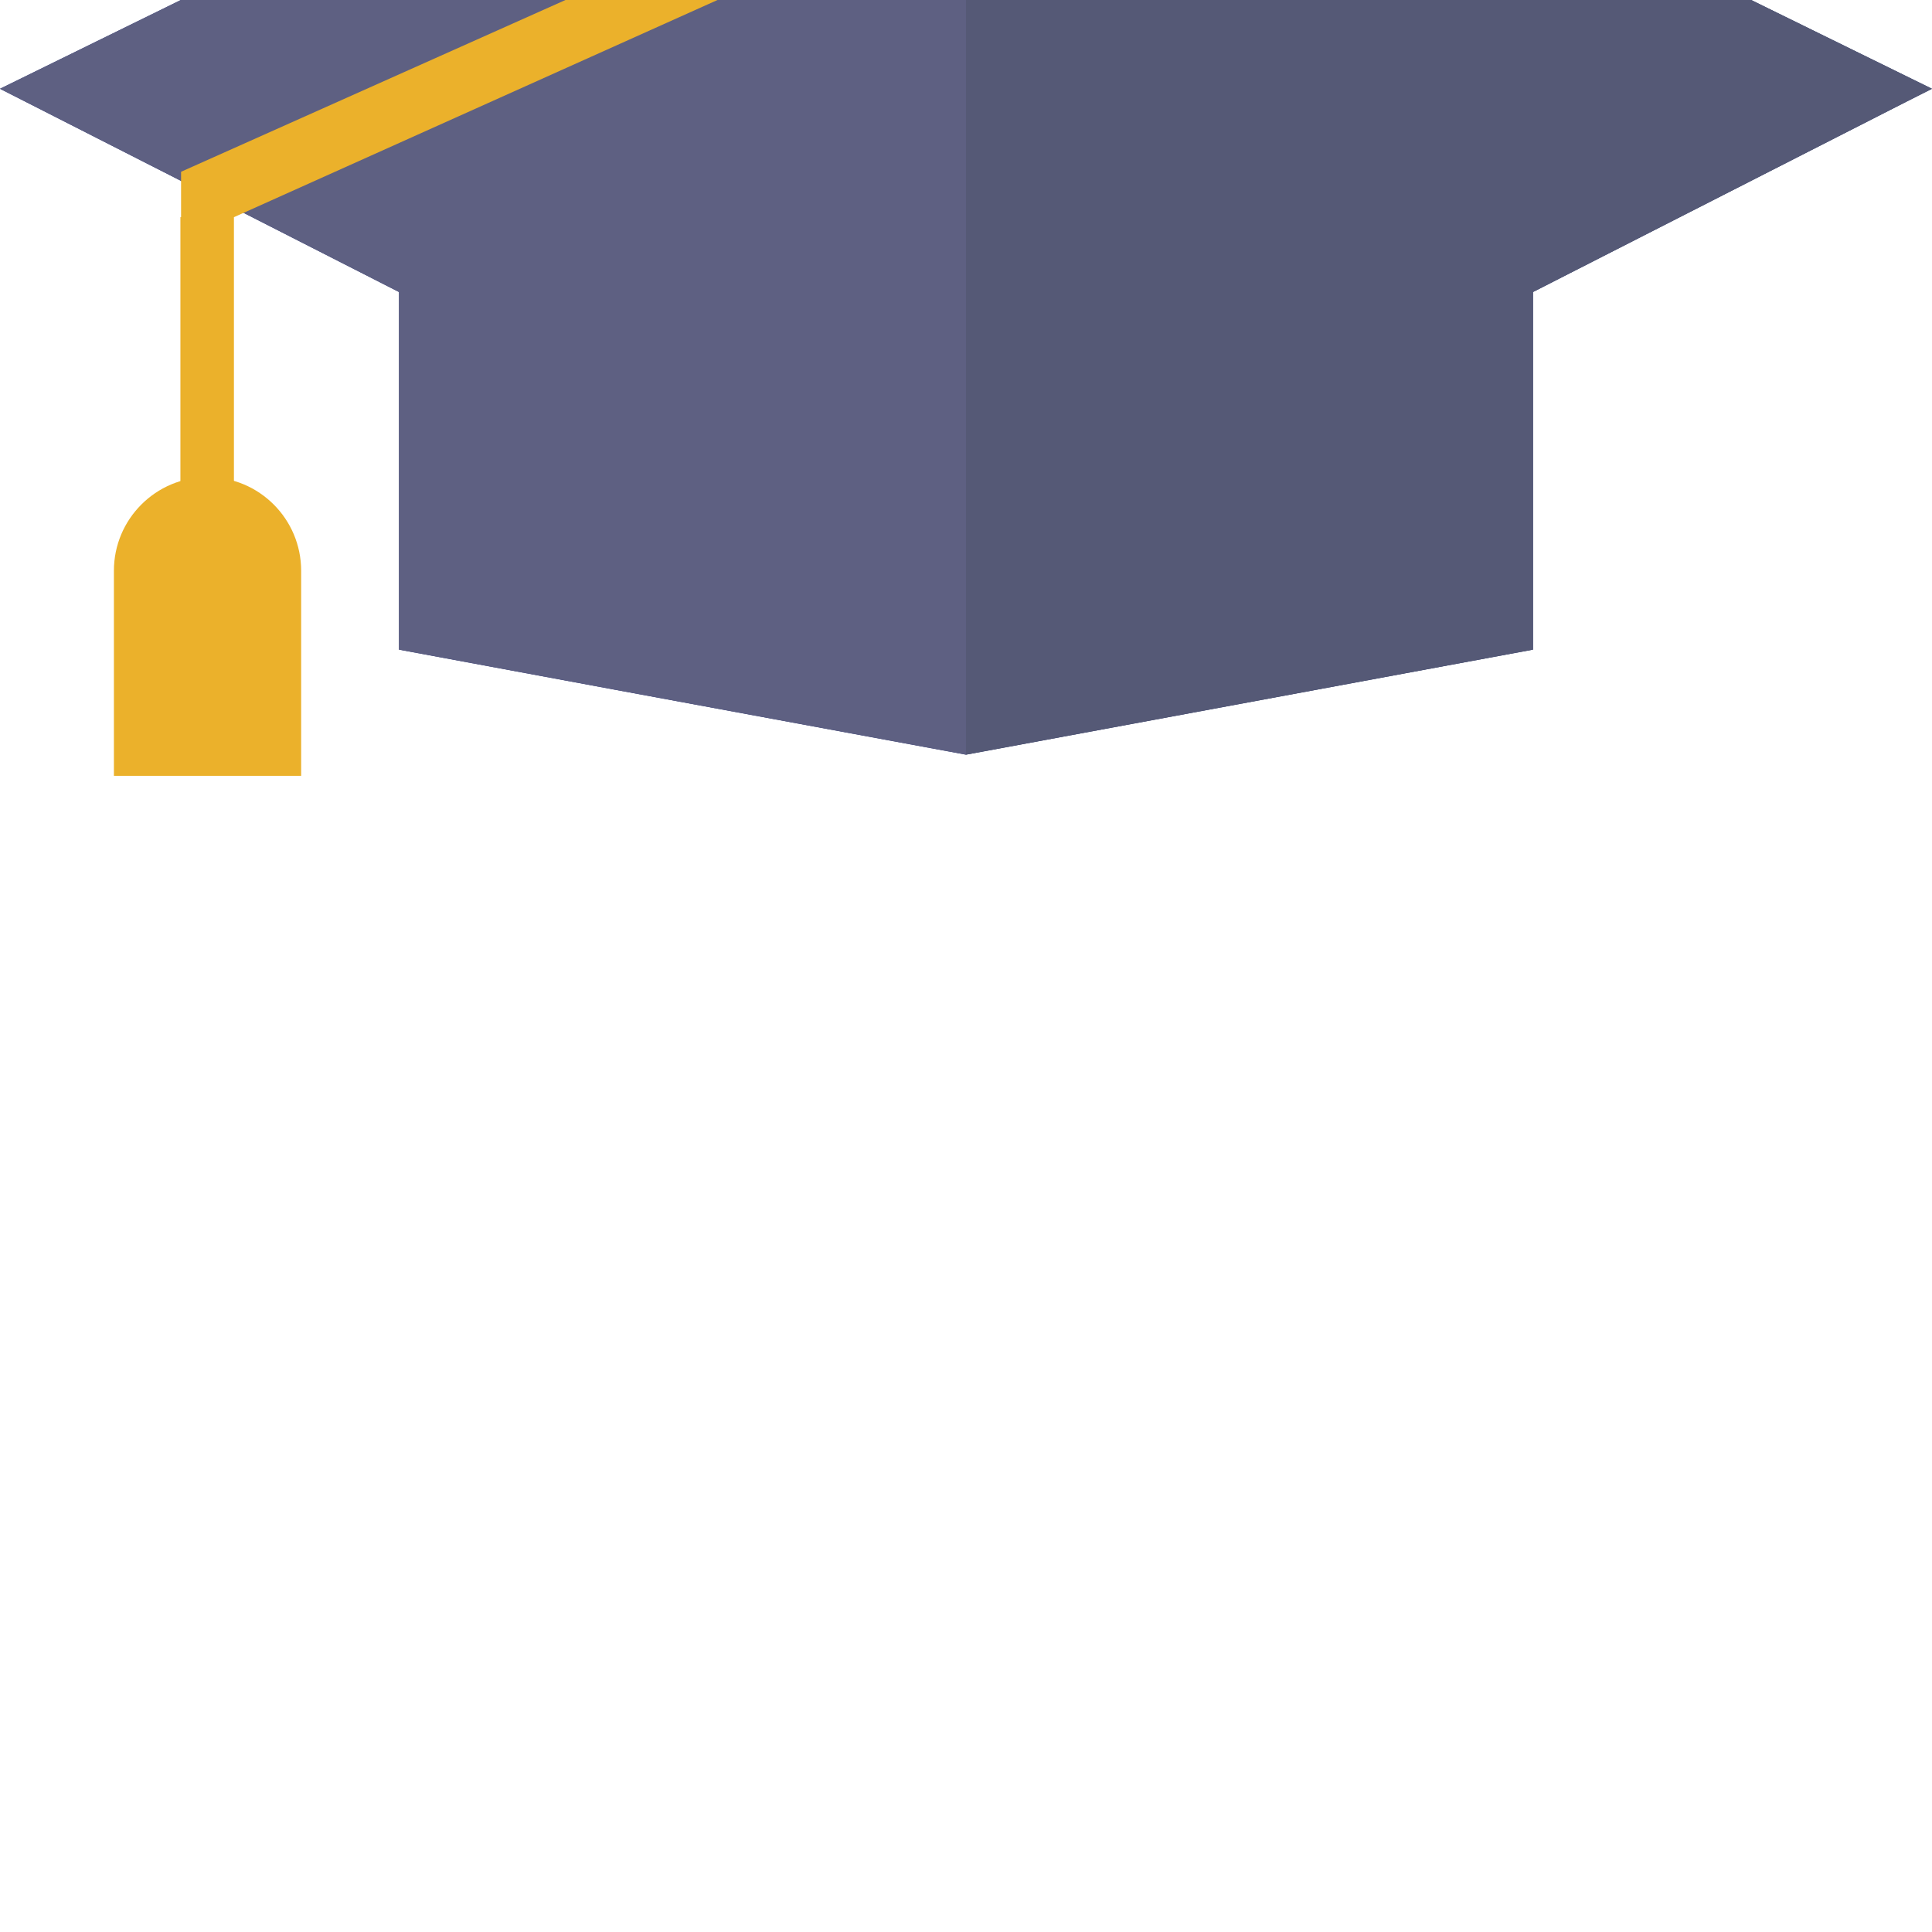
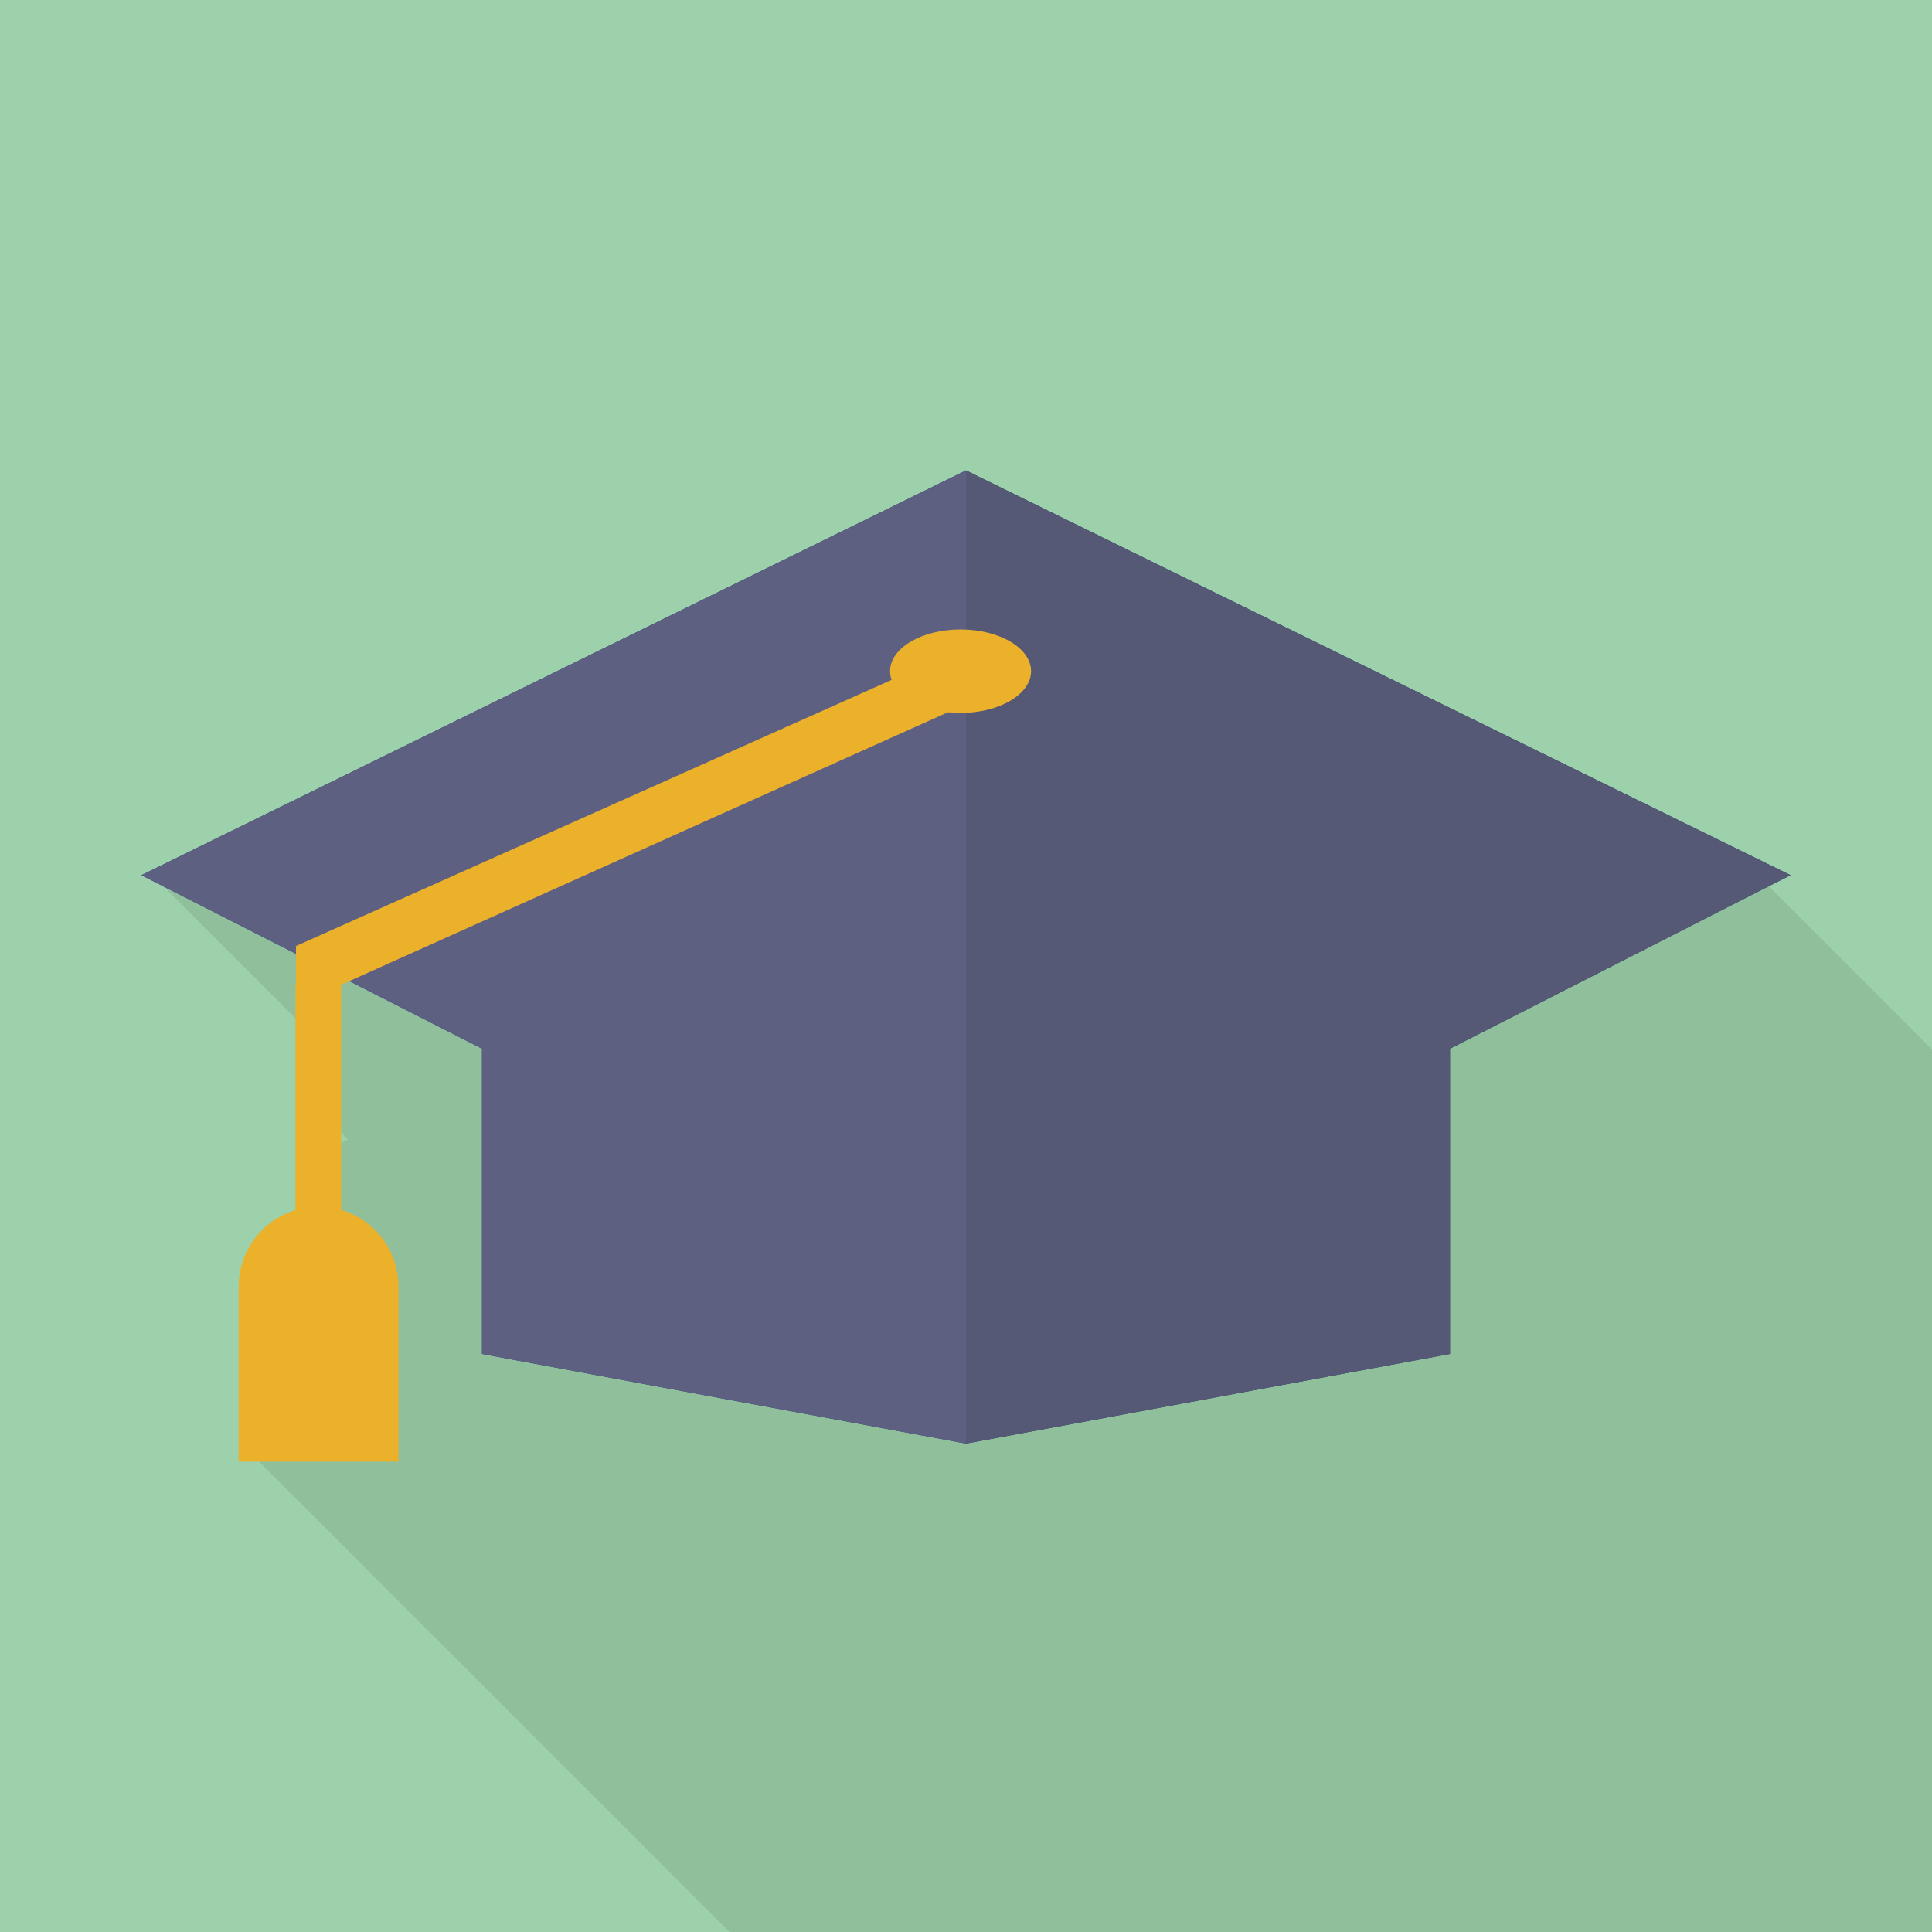
- <svg xmlns="http://www.w3.org/2000/svg" version="1.1" id="_x34_" x="0px" y="0px" viewBox="0 0 512 512" style="enable-background:new 0 0 512 512;" xml:space="preserve">
+ <svg xmlns="http://www.w3.org/2000/svg" version="1.1" id="_x31_" x="0px" y="0px" viewBox="0 0 512 512" style="enable-background:new 0 0 512 512;" xml:space="preserve">
  <g>
-     <polygon style="fill:#1D2A73;" points="256,-102.133 256,199.992 162.609,182.718 105.747,172.161 105.747,77.391 64.54,56.397    47.985,47.94 6.958,27.066 0,23.528 16.135,15.61  " />
-     <polygon style="fill:#1D2B60;" points="512,23.528 505.222,26.947 406.253,77.391 406.253,172.161 256,199.992 256,-102.133    491.966,13.691  " />
-     <polygon style="fill:#5E6082;" points="256,-102.133 256,199.992 162.609,182.718 105.747,172.161 105.747,77.391 64.54,56.397    47.985,47.94 6.958,27.066 0,23.528 16.135,15.61  " />
-     <polygon style="fill:#555976;" points="512,23.528 505.222,26.947 406.253,77.391 406.253,172.161 256,199.992 256,-102.133    491.966,13.691  " />
-     <path style="fill:#EBB12B;" d="M79.81,205.601H30.187v-54.345c0-13.701,11.12-24.821,24.82-24.821   c13.703,0,24.802,11.12,24.802,24.821V205.601z" />
-     <polygon style="fill:#EBB12B;" points="47.983,45.522 47.983,57.553 47.811,57.553 47.811,141.132 61.995,141.132 61.995,57.553    255.523,-29.364 255.523,-47.218  " />
-     <path style="fill:#EBB12B;" d="M276.201-39.818c0,7.157-9.8,12.968-21.884,12.968c-12.084,0-21.887-5.81-21.887-12.968   c0-7.157,9.803-12.948,21.887-12.948C266.4-52.766,276.201-46.975,276.201-39.818z" />
+     <rect style="fill:#9CD1AB;" width="512" height="512" />
+     <polygon style="opacity:0.1;fill:#231815;" points="512,278.118 512,512 193.331,512 113.459,432.128 101.325,419.994    65.485,384.154 74.291,375.347 101.99,361.779 76.595,336.384 85.402,327.578 90.163,325.222 78.285,313.344 87.091,304.538    92.262,301.978 80.589,290.304 89.395,281.498 89.754,281.293 78.285,269.824 42.445,233.984 51.251,225.178 256,124.672    457.421,223.539  " />
+     <g>
+       <polygon style="fill:#1D2A73;" points="256,124.672 256,382.566 176.282,367.821 127.744,358.81 127.744,277.914 92.57,259.994     78.438,252.774 43.418,234.957 37.478,231.936 51.251,225.178   " />
+       <polygon style="fill:#1D2B60;" points="474.522,231.936 468.736,234.854 384.256,277.914 384.256,358.81 256,382.566 256,124.672     457.421,223.539   " />
+       <polygon style="fill:#5E6082;" points="256,124.672 256,382.566 176.282,367.821 127.744,358.81 127.744,277.914 92.57,259.994     78.438,252.774 43.418,234.957 37.478,231.936 51.251,225.178   " />
+       <polygon style="fill:#555976;" points="474.522,231.936 468.736,234.854 384.256,277.914 384.256,358.81 256,382.566 256,124.672     457.421,223.539   " />
+       <path style="fill:#EBB12B;" d="M105.604,387.354H63.246v-46.389c0-11.695,9.492-21.187,21.187-21.187    c11.697,0,21.171,9.492,21.171,21.187V387.354z" />
+       <polygon style="fill:#EBB12B;" points="78.436,250.71 78.436,260.98 78.29,260.98 78.29,332.323 90.398,332.323 90.398,260.98     255.593,186.788 255.593,171.548   " />
+       <path style="fill:#EBB12B;" d="M273.243,177.864c0,6.11-8.366,11.069-18.68,11.069c-10.314,0-18.682-4.96-18.682-11.069    c0-6.109,8.368-11.053,18.682-11.053C264.878,166.812,273.243,171.755,273.243,177.864z" />
+     </g>
  </g>
</svg>
